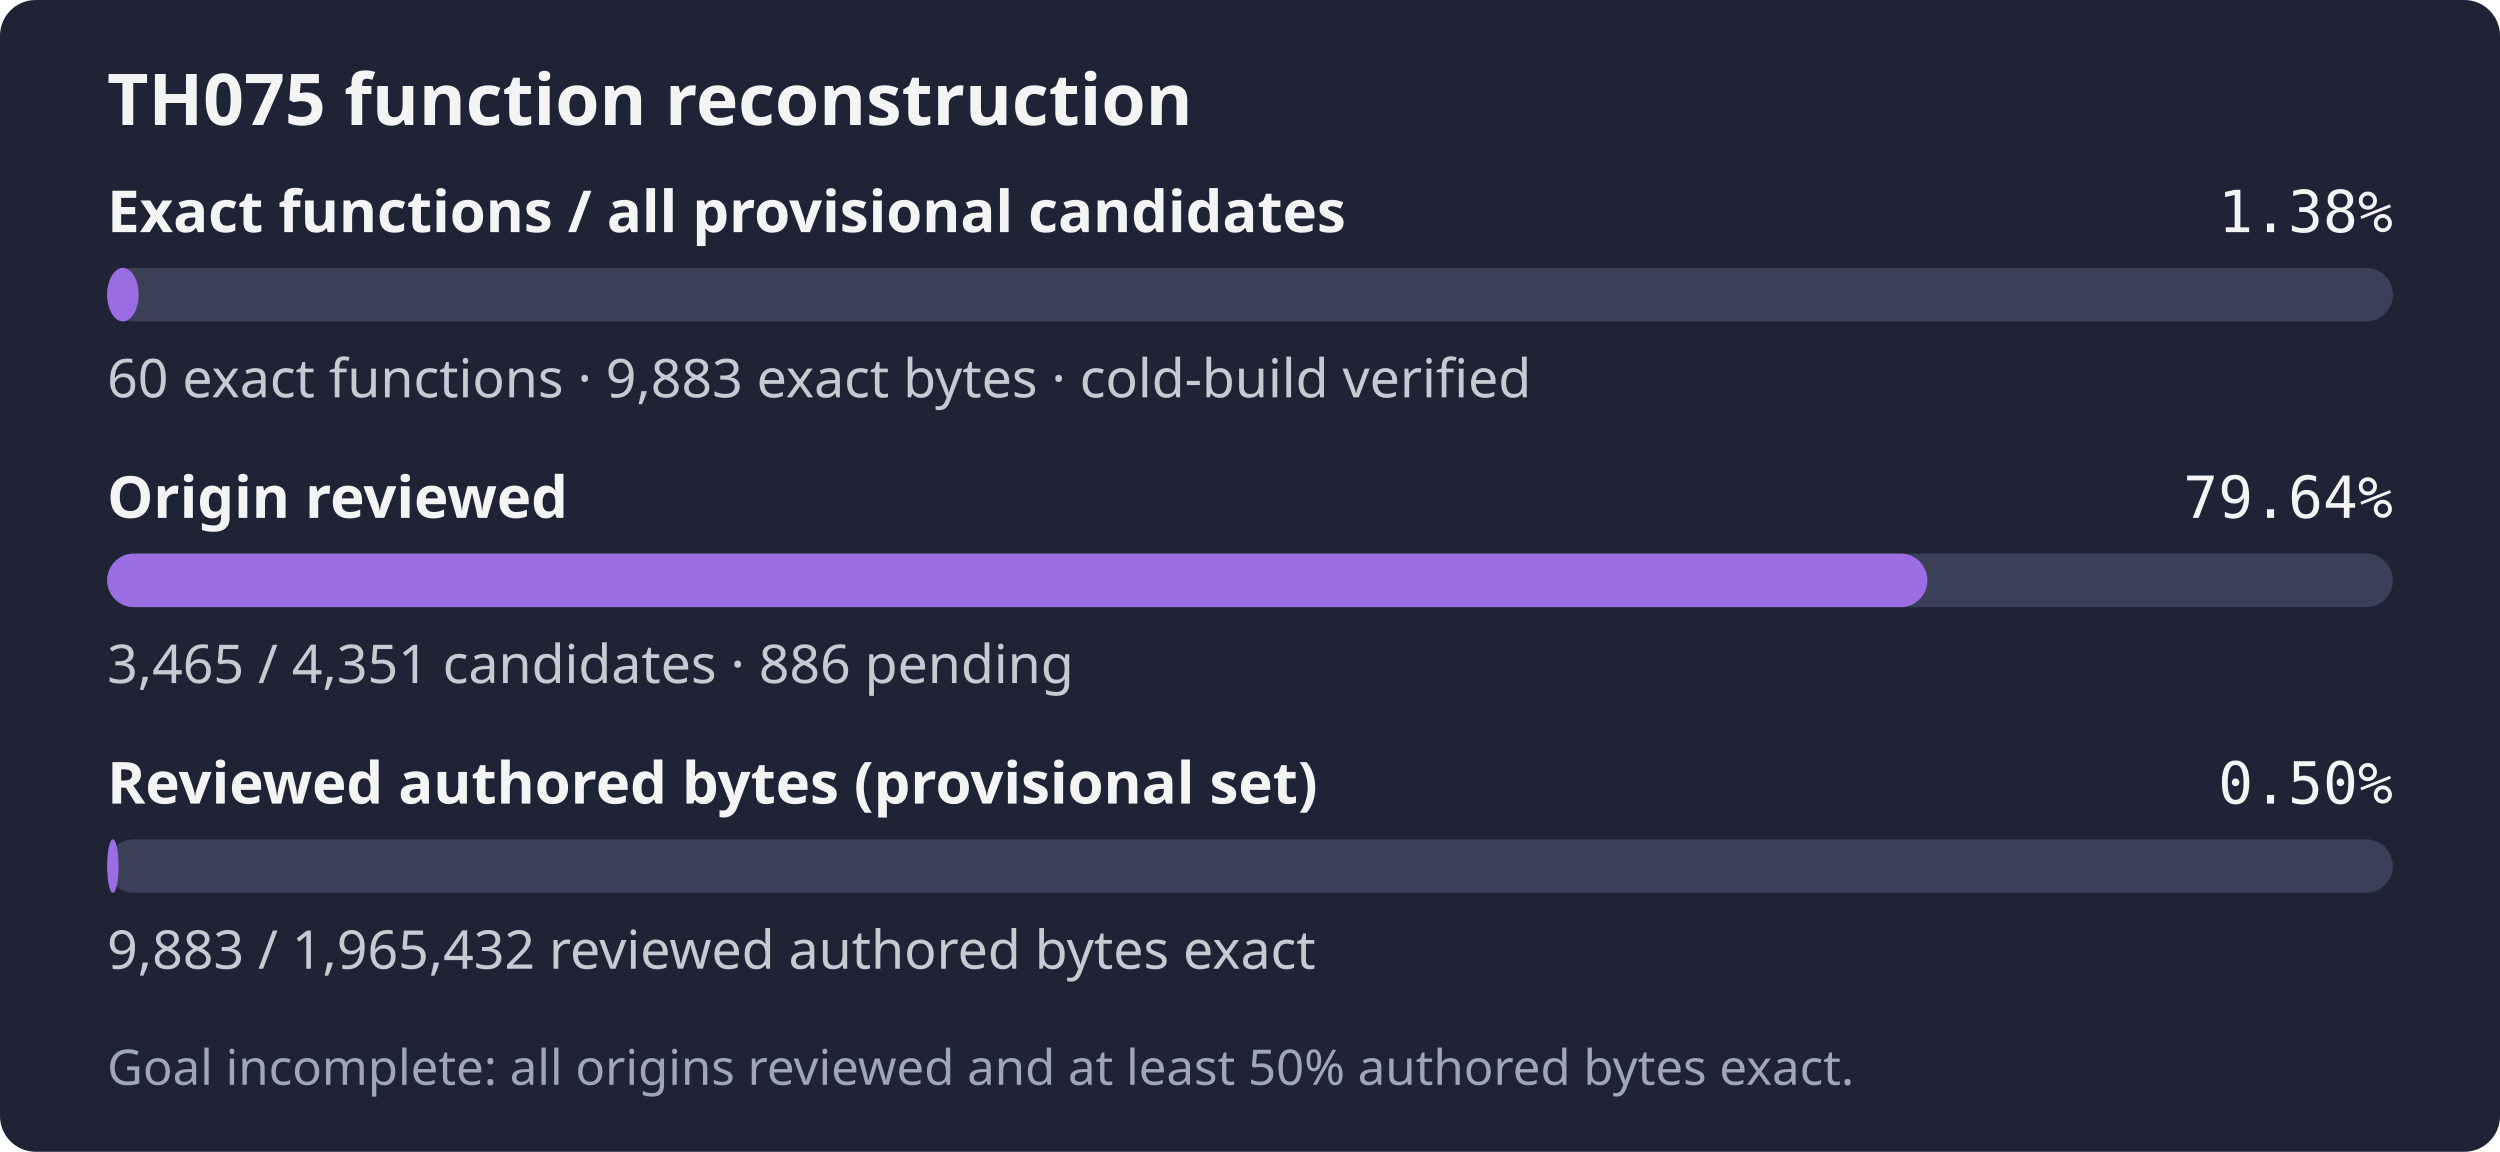
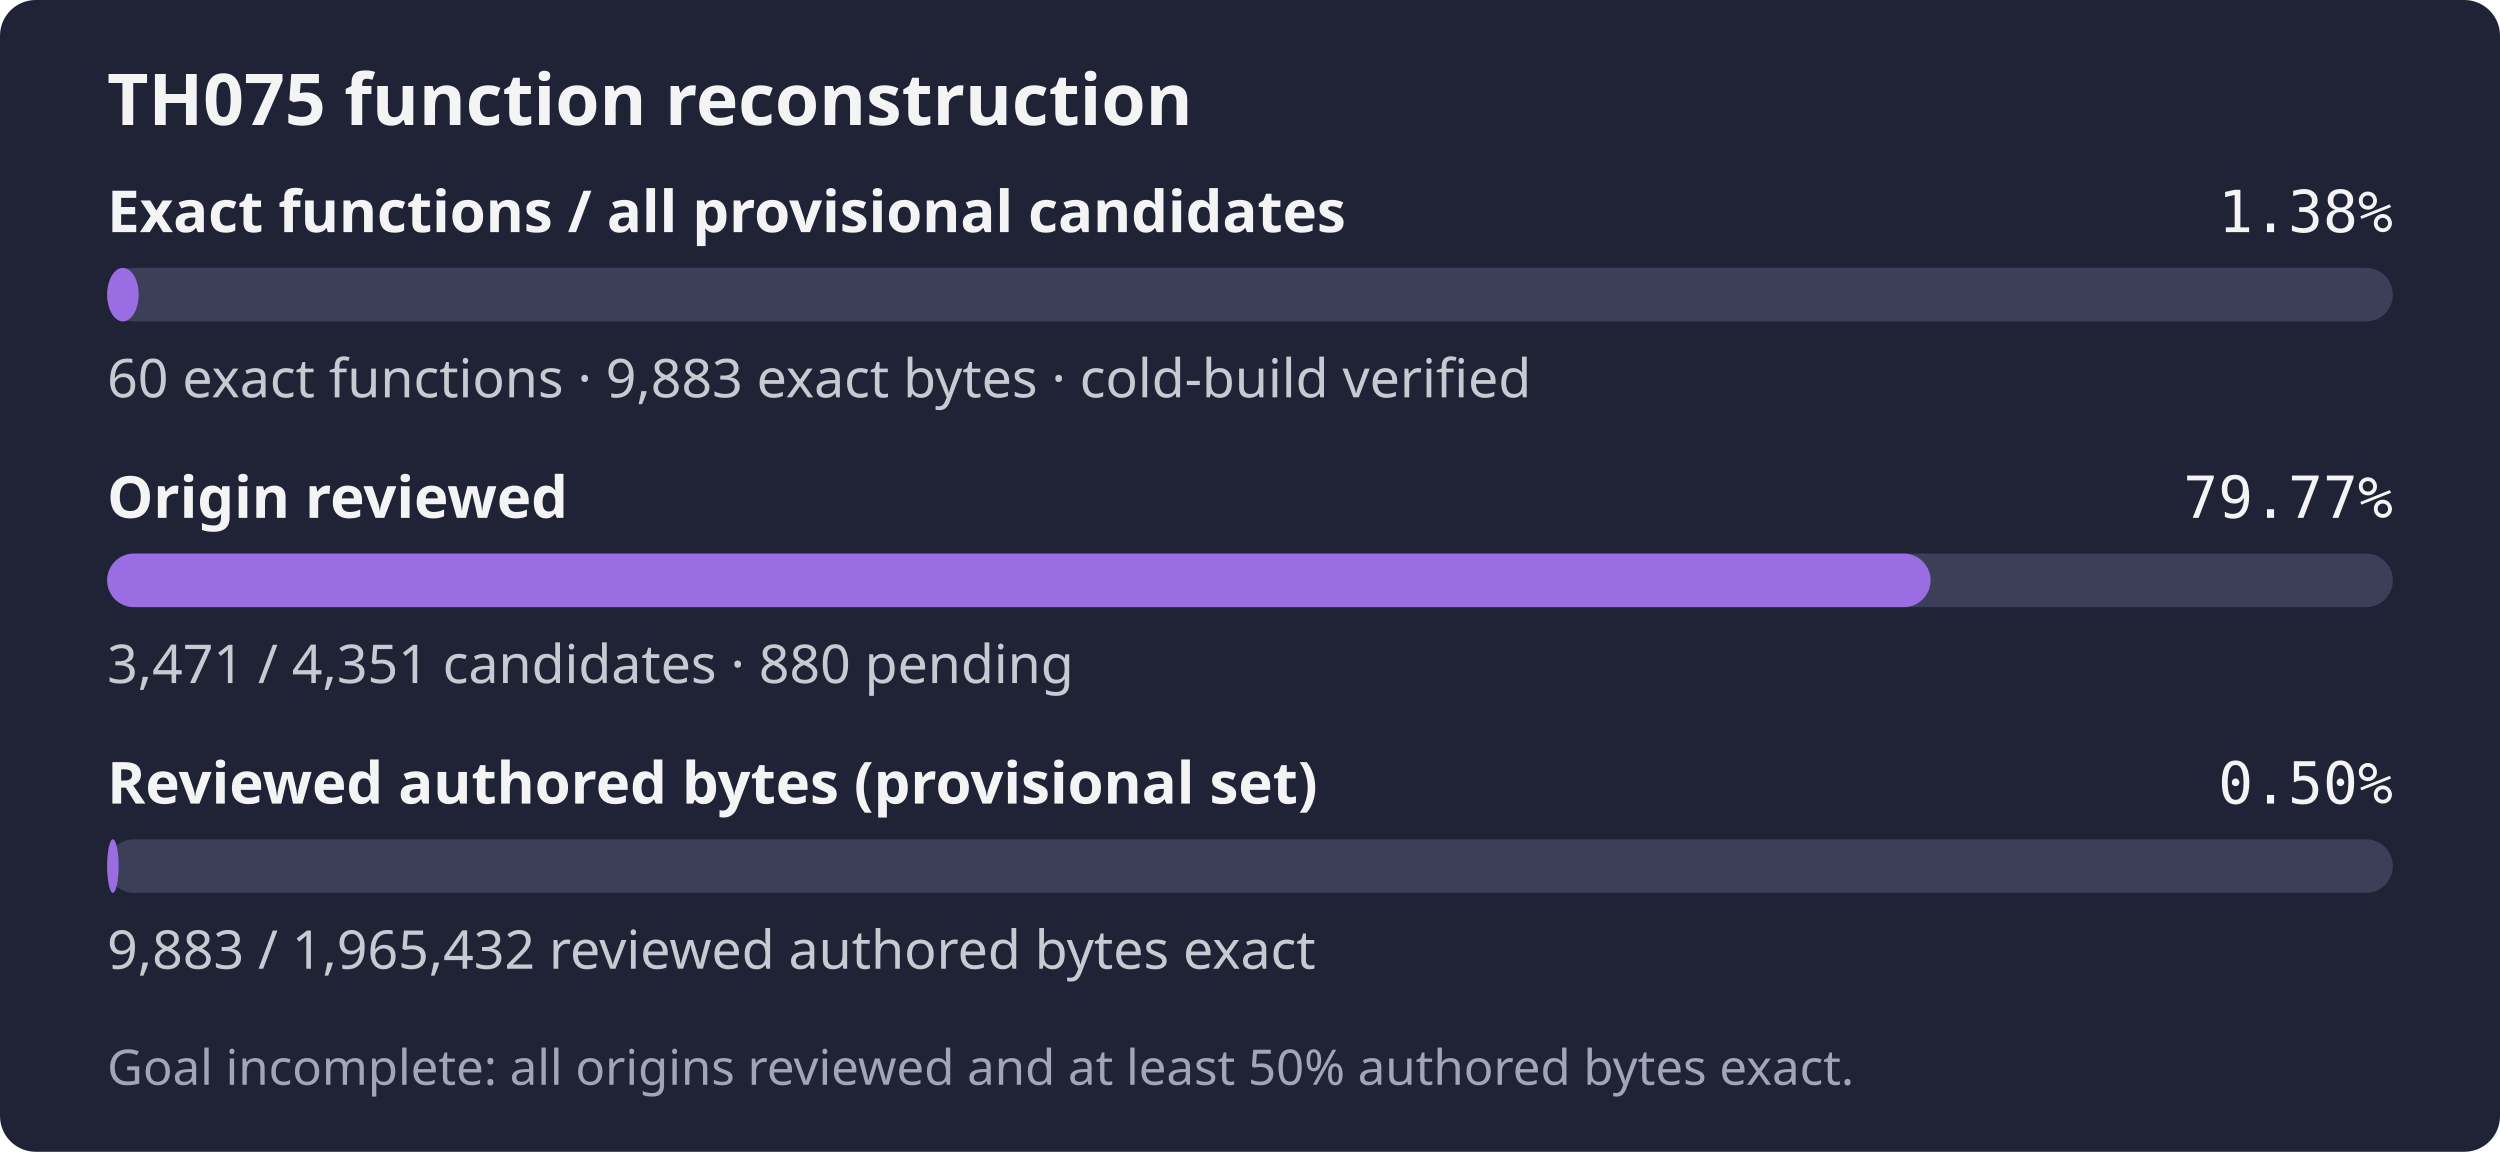
- <svg xmlns="http://www.w3.org/2000/svg" width="560" height="258" role="img" aria-label="TH075: 60 exact functions, 9,883 exact bytes; 3,465 of 4,351 candidates reviewed; Goal incomplete: all origins reviewed and at least 50% authored bytes exact.">
+ <svg xmlns="http://www.w3.org/2000/svg" width="560" height="258" role="img" aria-label="TH075: 60 exact functions, 9,883 exact bytes; 3,471 of 4,351 candidates reviewed; Goal incomplete: all origins reviewed and at least 50% authored bytes exact.">
  <rect width="560" height="258" rx="8" fill="#1f2335" />
  <text x="24" y="28" fill="#f4f4f5" font-family="sans-serif" font-size="16" font-weight="600">TH075 function reconstruction</text>
  <text x="24" y="52" fill="#f4f4f5" font-family="sans-serif" font-size="13" font-weight="600">Exact functions / all provisional candidates</text>
  <text x="536" y="52" fill="#f4f4f5" text-anchor="end" font-family="monospace" font-size="13">1.38%</text>
  <rect x="24" y="60" width="512" height="12" rx="6" fill="#3b4058" />
  <rect x="24" y="60" width="7.06" height="12" rx="6" fill="#9b6de3" />
  <text x="24" y="89" fill="#c8cad2" font-family="sans-serif" font-size="12">60 exact functions · 9,883 exact bytes · cold-build verified</text>
  <text x="24" y="116" fill="#f4f4f5" font-family="sans-serif" font-size="13" font-weight="600">Origin reviewed</text>
-   <text x="536" y="116" fill="#f4f4f5" text-anchor="end" font-family="monospace" font-size="13">79.64%</text>
+   <text x="536" y="116" fill="#f4f4f5" text-anchor="end" font-family="monospace" font-size="13">79.77%</text>
  <rect x="24" y="124" width="512" height="12" rx="6" fill="#3b4058" />
-   <rect x="24" y="124" width="407.74" height="12" rx="6" fill="#9b6de3" />
-   <text x="24" y="153" fill="#c8cad2" font-family="sans-serif" font-size="12">3,465 / 4,351 candidates · 886 pending</text>
+   <rect x="24" y="124" width="408.45" height="12" rx="6" fill="#9b6de3" />
+   <text x="24" y="153" fill="#c8cad2" font-family="sans-serif" font-size="12">3,471 / 4,351 candidates · 880 pending</text>
  <text x="24" y="180" fill="#f4f4f5" font-family="sans-serif" font-size="13" font-weight="600">Reviewed authored bytes (provisional set)</text>
  <text x="536" y="180" fill="#f4f4f5" text-anchor="end" font-family="monospace" font-size="13">0.50%</text>
  <rect x="24" y="188" width="512" height="12" rx="6" fill="#3b4058" />
  <rect x="24" y="188" width="2.57" height="12" rx="6" fill="#9b6de3" />
  <text x="24" y="217" fill="#c8cad2" font-family="sans-serif" font-size="12">9,883 / 1,965,432 reviewed authored bytes exact</text>
  <text x="24" y="243" fill="#a0a5ba" font-family="sans-serif" font-size="11">Goal incomplete: all origins reviewed and at least 50% authored bytes exact.</text>
</svg>
